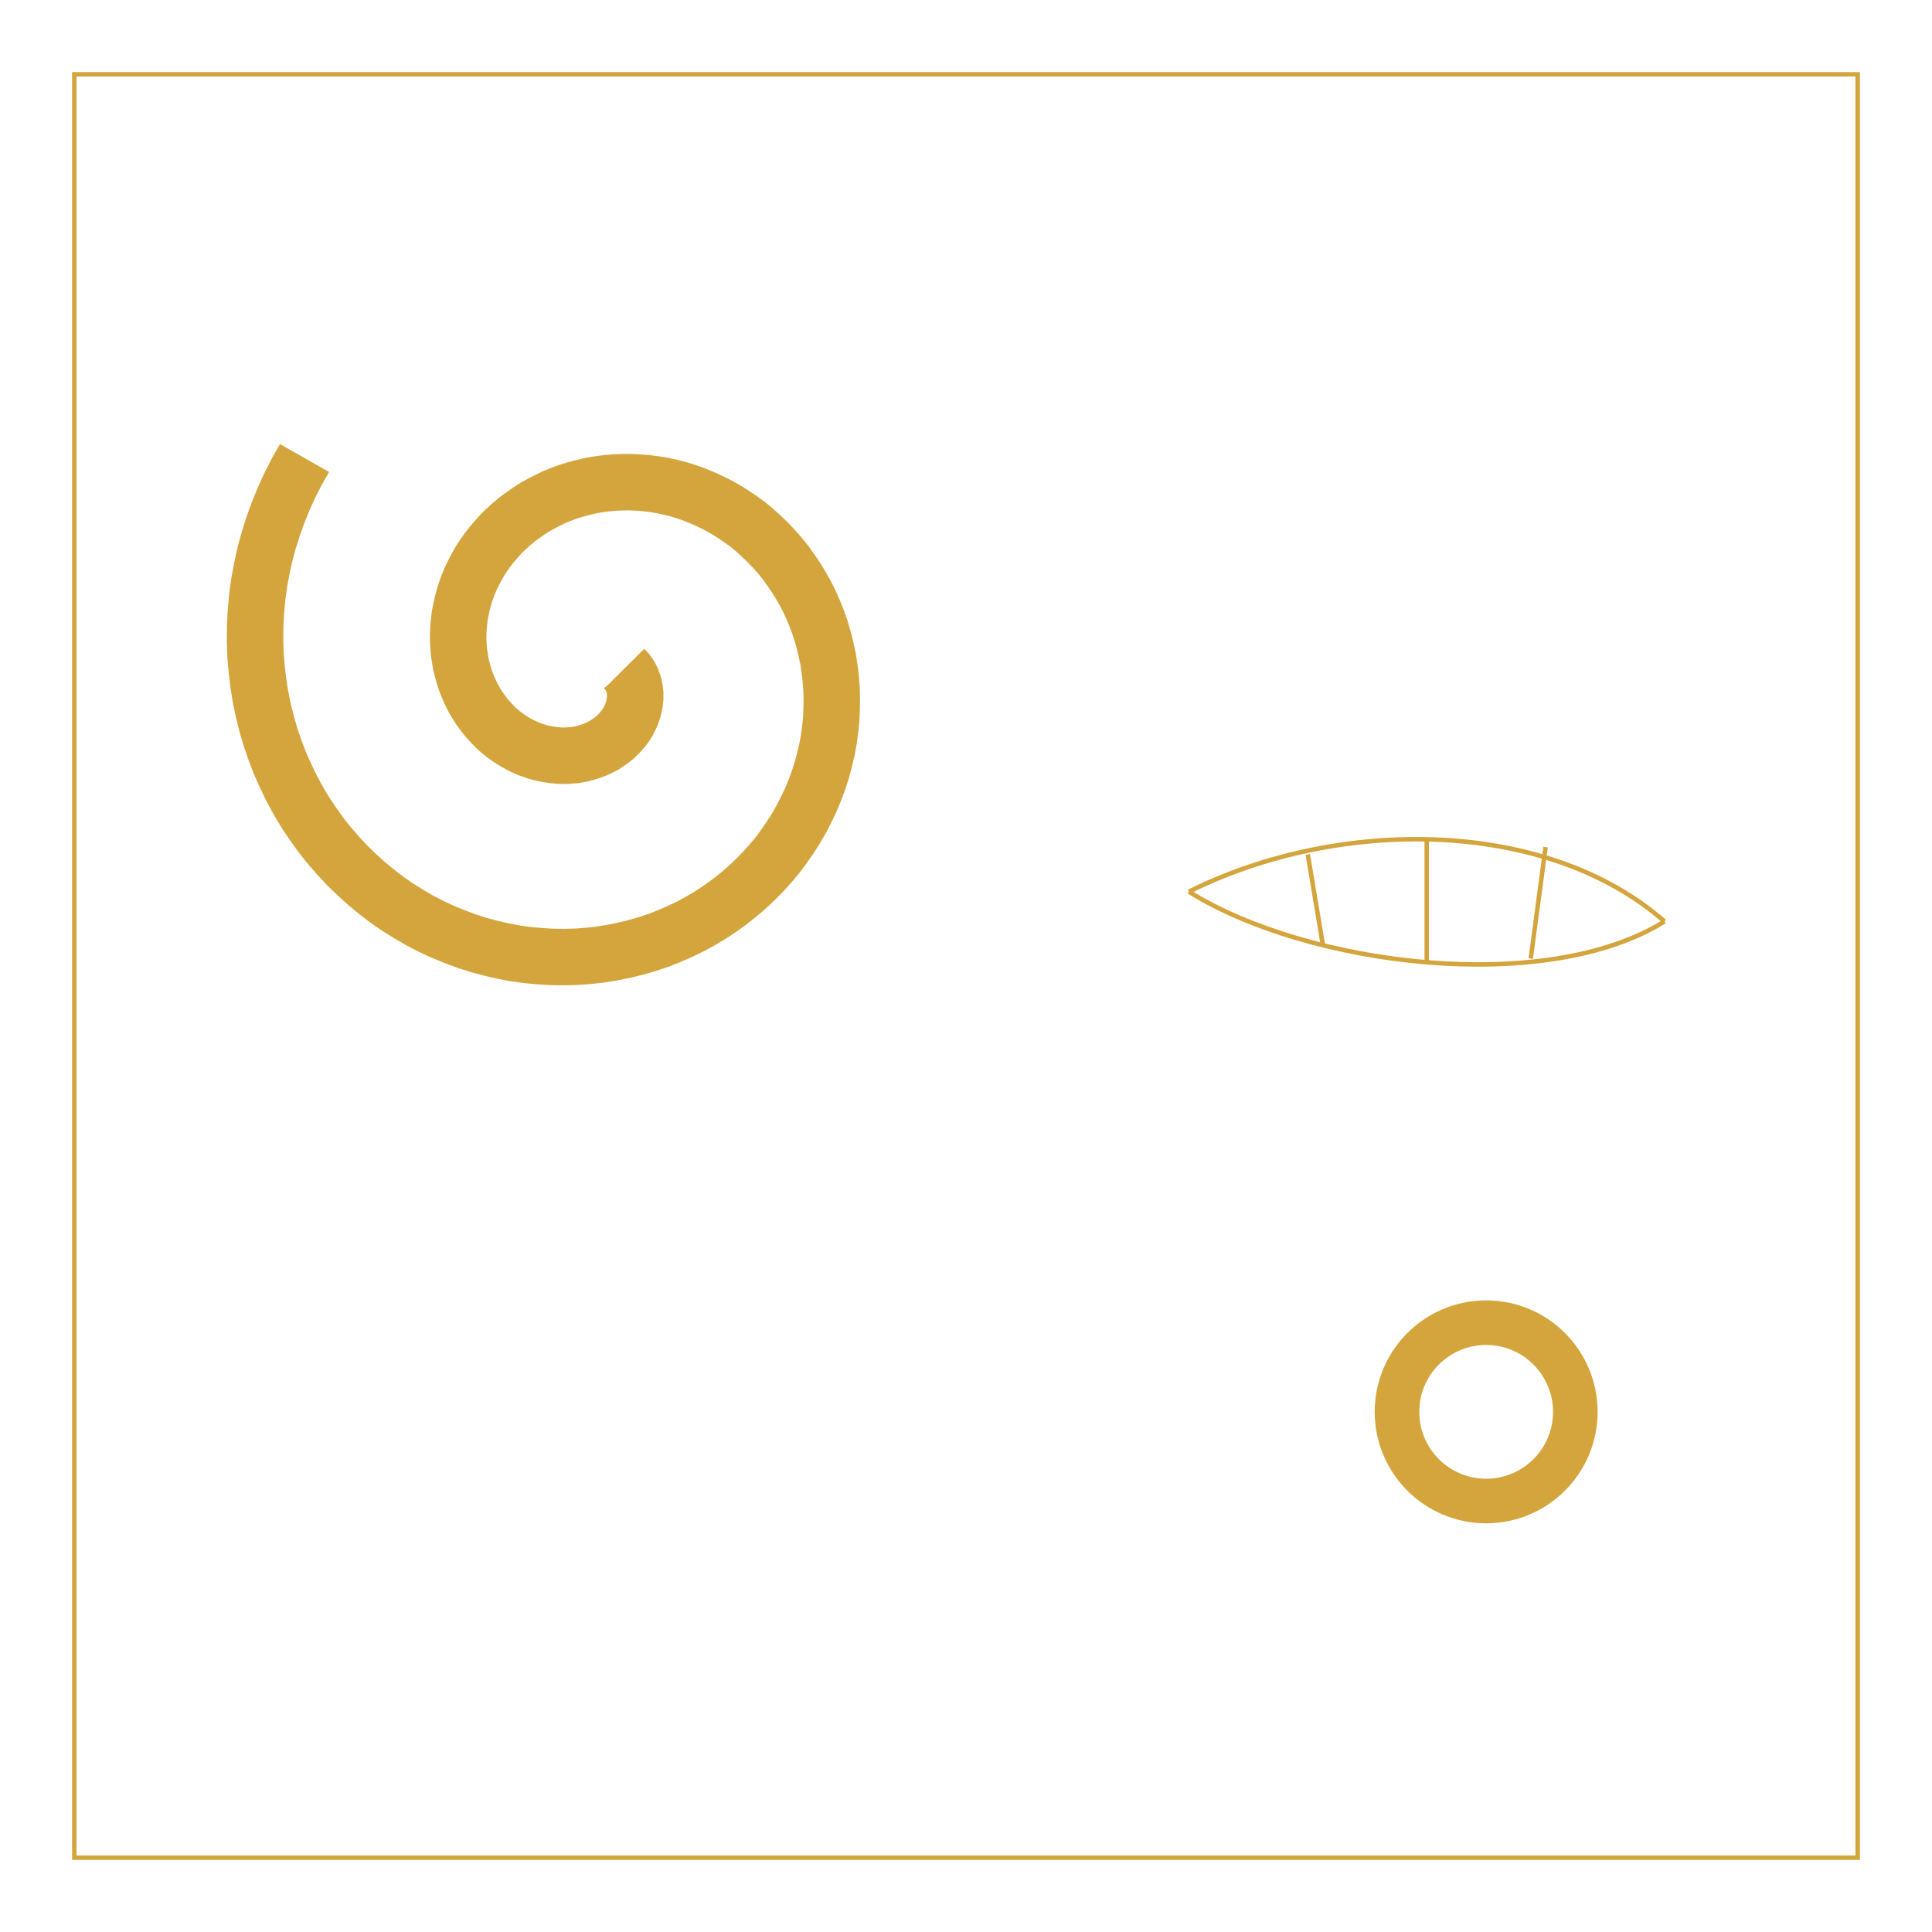
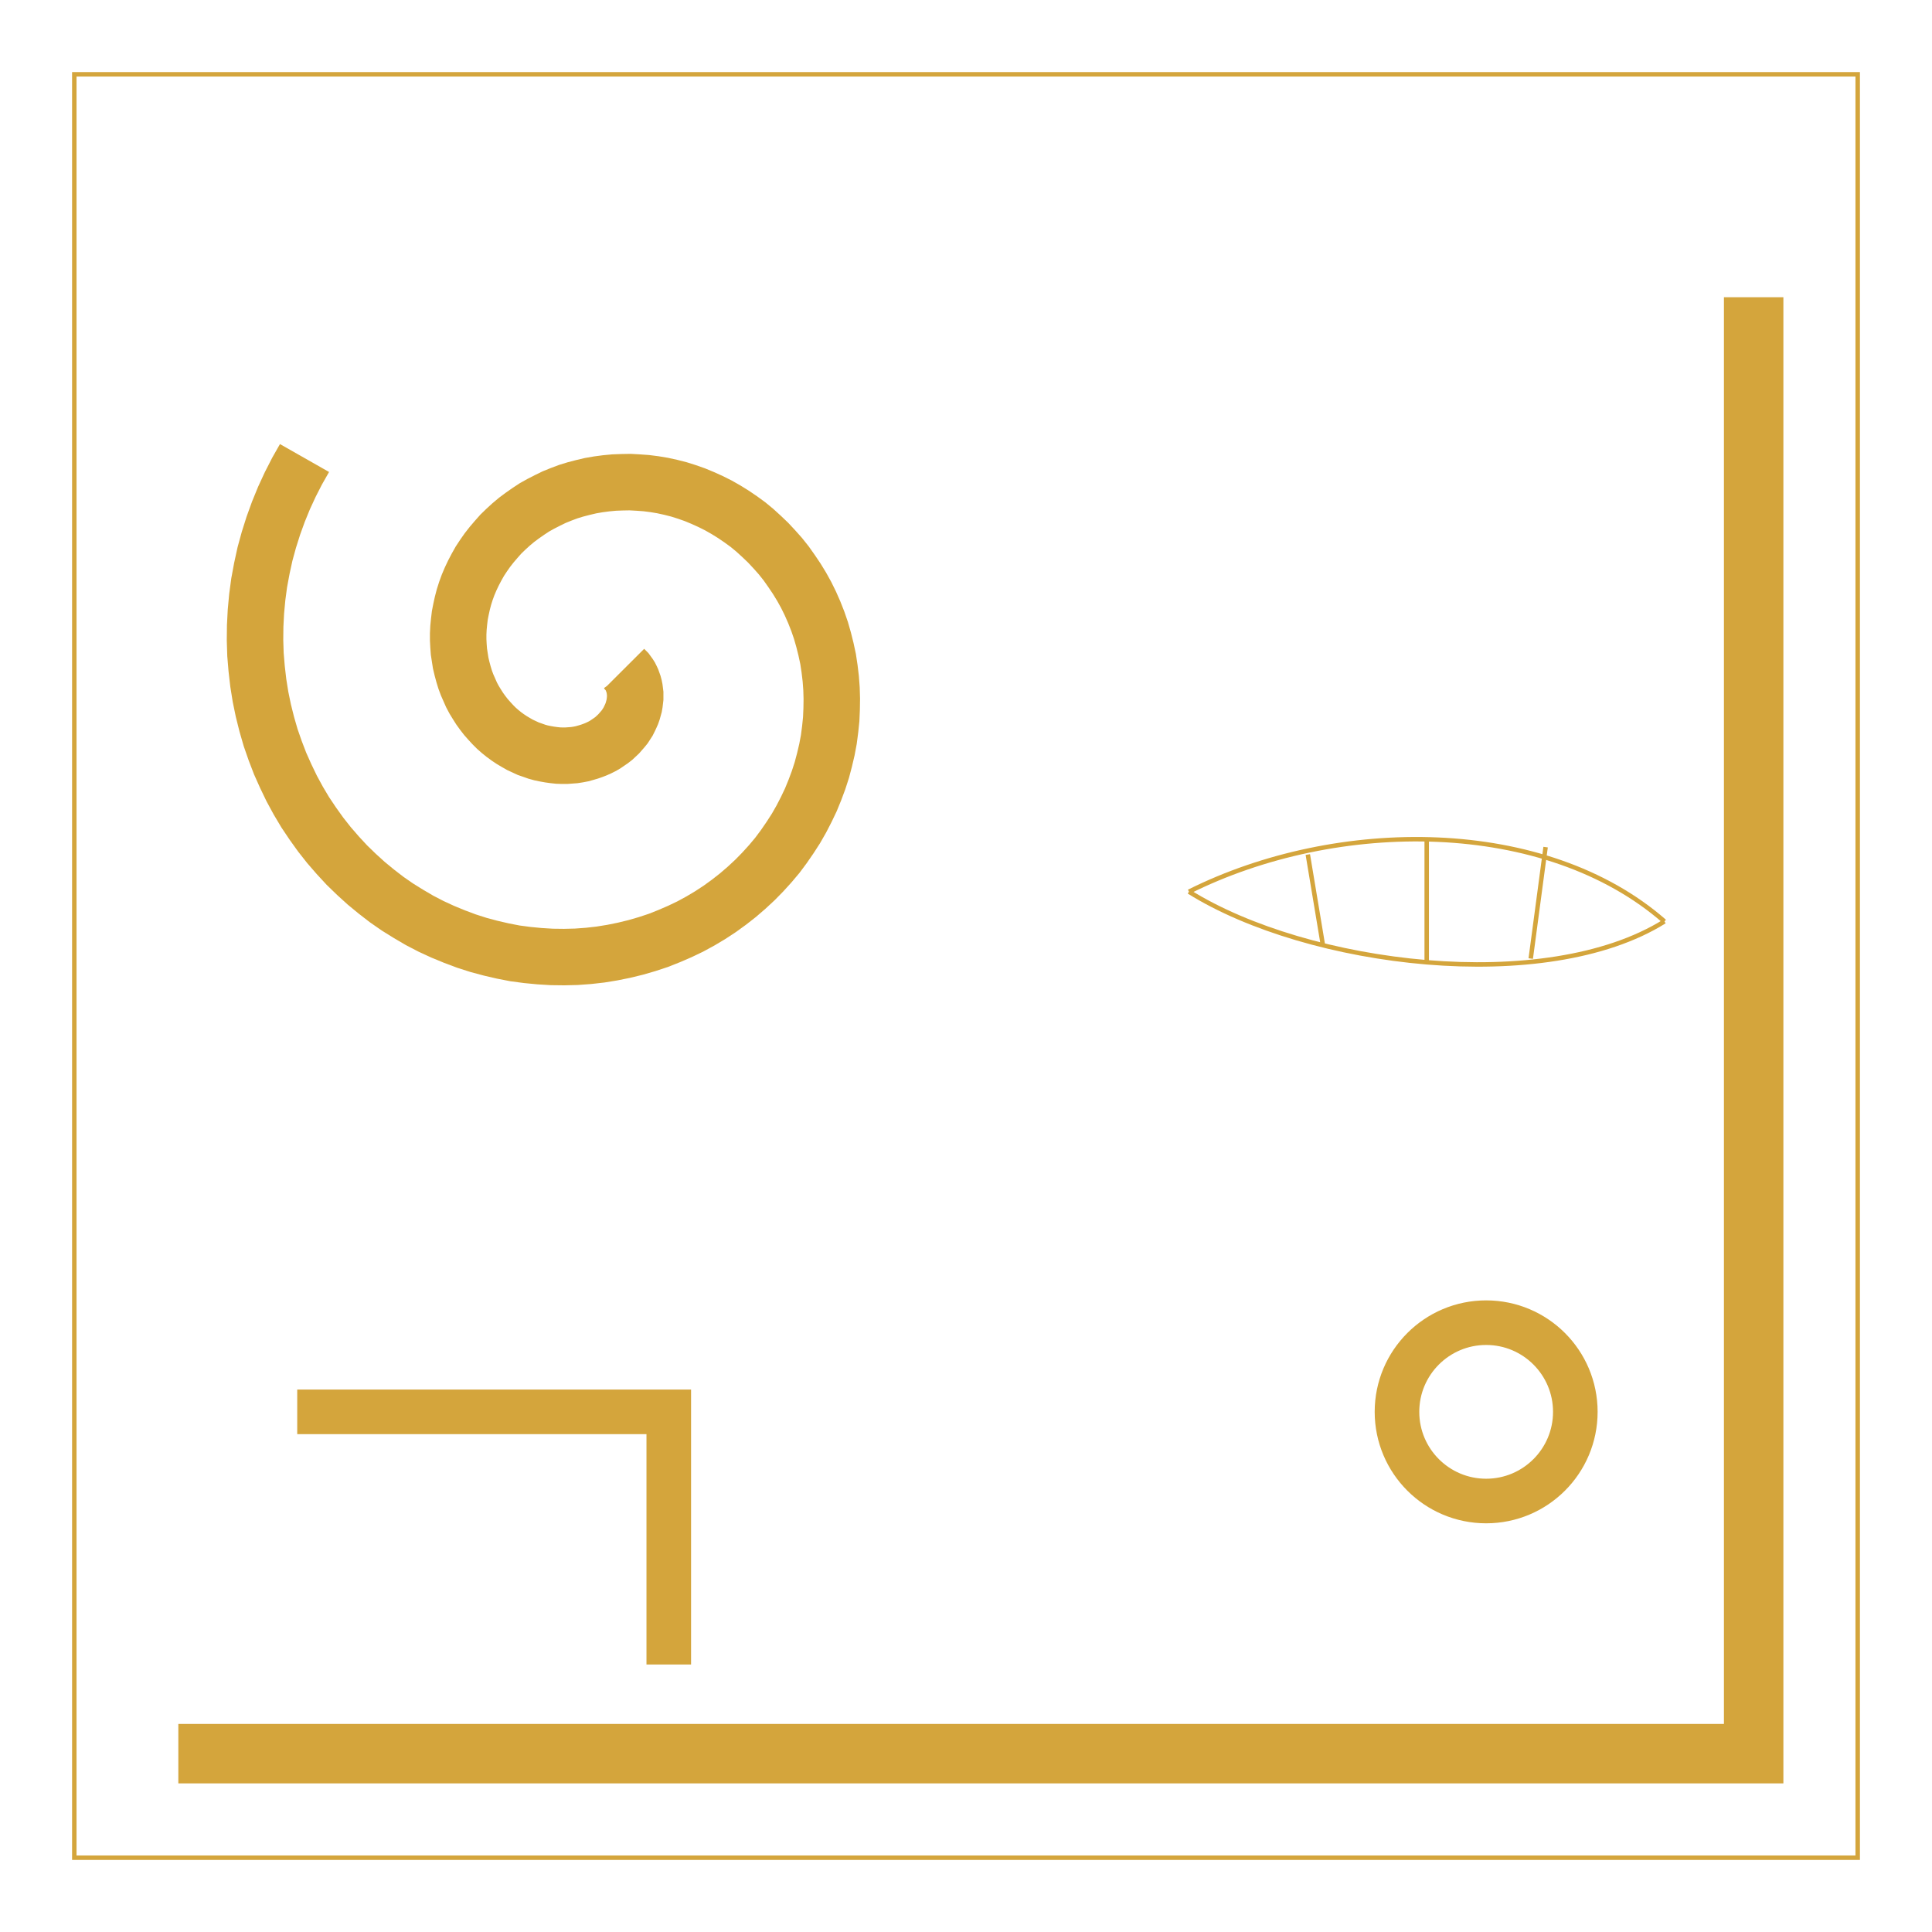
<svg xmlns="http://www.w3.org/2000/svg" xmlns:ns1="http://inkstitch.org/namespace" width="130mm" height="130mm" viewBox="0 0 130 130">
  <path id="kivrim" d="M42.00,45.00 L42.09,45.09 L42.18,45.18 L42.26,45.29 L42.34,45.40 L42.41,45.51 L42.47,45.63 L42.53,45.76 L42.58,45.90 L42.63,46.04 L42.67,46.19 L42.70,46.34 L42.72,46.50 L42.74,46.66 L42.74,46.82 L42.74,46.99 L42.72,47.16 L42.70,47.33 L42.67,47.50 L42.62,47.68 L42.57,47.86 L42.51,48.03 L42.43,48.21 L42.35,48.38 L42.26,48.56 L42.15,48.73 L42.04,48.90 L41.91,49.06 L41.77,49.22 L41.63,49.38 L41.47,49.53 L41.31,49.68 L41.13,49.82 L40.94,49.95 L40.75,50.08 L40.55,50.20 L40.33,50.31 L40.11,50.41 L39.88,50.50 L39.65,50.58 L39.41,50.65 L39.16,50.72 L38.90,50.77 L38.64,50.81 L38.37,50.83 L38.10,50.85 L37.83,50.85 L37.55,50.84 L37.27,50.81 L36.98,50.77 L36.70,50.72 L36.41,50.66 L36.12,50.58 L35.84,50.48 L35.55,50.38 L35.27,50.25 L34.99,50.12 L34.71,49.96 L34.44,49.80 L34.17,49.62 L33.91,49.43 L33.65,49.22 L33.40,49.00 L33.16,48.76 L32.93,48.51 L32.70,48.25 L32.49,47.98 L32.28,47.69 L32.09,47.39 L31.90,47.08 L31.73,46.76 L31.58,46.42 L31.43,46.08 L31.30,45.73 L31.19,45.37 L31.09,45.00 L31.00,44.62 L30.94,44.24 L30.88,43.85 L30.85,43.45 L30.83,43.05 L30.83,42.65 L30.85,42.24 L30.89,41.83 L30.94,41.41 L31.02,41.00 L31.11,40.59 L31.22,40.17 L31.35,39.76 L31.50,39.35 L31.67,38.95 L31.86,38.55 L32.07,38.15 L32.29,37.76 L32.54,37.38 L32.80,37.01 L33.09,36.64 L33.39,36.29 L33.70,35.94 L34.04,35.61 L34.39,35.29 L34.76,34.98 L35.15,34.69 L35.55,34.41 L35.96,34.14 L36.39,33.90 L36.84,33.67 L37.29,33.45 L37.76,33.26 L38.24,33.08 L38.73,32.93 L39.23,32.80 L39.74,32.68 L40.26,32.59 L40.79,32.52 L41.32,32.47 L41.85,32.45 L42.40,32.44 L42.94,32.47 L43.49,32.51 L44.04,32.58 L44.58,32.67 L45.13,32.79 L45.68,32.93 L46.22,33.10 L46.76,33.29 L47.29,33.51 L47.82,33.75 L48.34,34.01 L48.85,34.30 L49.35,34.61 L49.85,34.95 L50.33,35.30 L50.79,35.68 L51.24,36.09 L51.68,36.51 L52.10,36.96 L52.51,37.42 L52.90,37.91 L53.26,38.42 L53.61,38.94 L53.94,39.48 L54.25,40.04 L54.53,40.61 L54.79,41.20 L55.03,41.81 L55.24,42.42 L55.42,43.05 L55.58,43.69 L55.72,44.34 L55.82,45.00 L55.90,45.67 L55.95,46.34 L55.97,47.02 L55.96,47.70 L55.93,48.39 L55.86,49.07 L55.77,49.76 L55.64,50.45 L55.48,51.13 L55.30,51.81 L55.08,52.49 L54.83,53.16 L54.56,53.82 L54.25,54.47 L53.92,55.11 L53.56,55.74 L53.16,56.36 L52.74,56.97 L52.30,57.56 L51.82,58.13 L51.32,58.68 L50.79,59.22 L50.24,59.73 L49.66,60.23 L49.06,60.70 L48.44,61.15 L47.80,61.57 L47.13,61.97 L46.45,62.34 L45.74,62.68 L45.02,62.99 L44.29,63.28 L43.53,63.53 L42.77,63.75 L41.99,63.94 L41.20,64.10 L40.40,64.23 L39.60,64.32 L38.78,64.38 L37.96,64.40 L37.14,64.39 L36.31,64.34 L35.48,64.26 L34.65,64.15 L33.83,63.99 L33.01,63.80 L32.19,63.58 L31.38,63.32 L30.58,63.02 L29.78,62.69 L29.00,62.33 L28.23,61.93 L27.48,61.49 L26.74,61.03 L26.02,60.53 L25.32,59.99 L24.64,59.43 L23.98,58.83 L23.34,58.21 L22.73,57.55 L22.14,56.87 L21.58,56.16 L21.05,55.42 L20.54,54.66 L20.07,53.87 L19.63,53.06 L19.23,52.23 L18.85,51.38 L18.52,50.52 L18.21,49.63 L17.95,48.73 L17.72,47.81 L17.53,46.89 L17.38,45.95 L17.27,45.00 L17.19,44.04 L17.16,43.08 L17.17,42.12 L17.22,41.15 L17.31,40.18 L17.44,39.21 L17.62,38.24 L17.83,37.28 L18.09,36.33 L18.39,35.38 L18.73,34.44 L19.11,33.51 L19.53,32.60 L19.99,31.70 L20.49,30.82" fill="none" stroke="#d4a53c" stroke-width="3.8" data-taper-start="8" data-taper-end="6" />
  <path id="yaprak" ns1:satin_column="True" fill="none" stroke="#d4a53c" stroke-width="0.3" d="M 80,60 C 90,55 104,55 112,62 M 80,60 C 88,65 104,67 112,62 M 88,57.5 L 89,63.5 M 96,56.5 L 96,64.8 M 104,57 L 103,64.5" />
  <circle id="halka" cx="100" cy="95" r="6" fill="none" stroke="#d4a53c" stroke-width="3" />
+   <path id="bordur" d="M 12,118 L 118,118 L 118,20" fill="none" stroke="#d4a53c" stroke-width="4" data-stitch="rope" data-pitch="3" />
+   <path id="kose" d="M 20,95 L 45,95 L 45,112" fill="none" stroke="#d4a53c" stroke-width="3" />
  <rect id="kesim" x="5" y="5" width="120" height="120" fill="none" stroke="#d4a53c" stroke-width="0.3" data-stitch="run" />
</svg>
